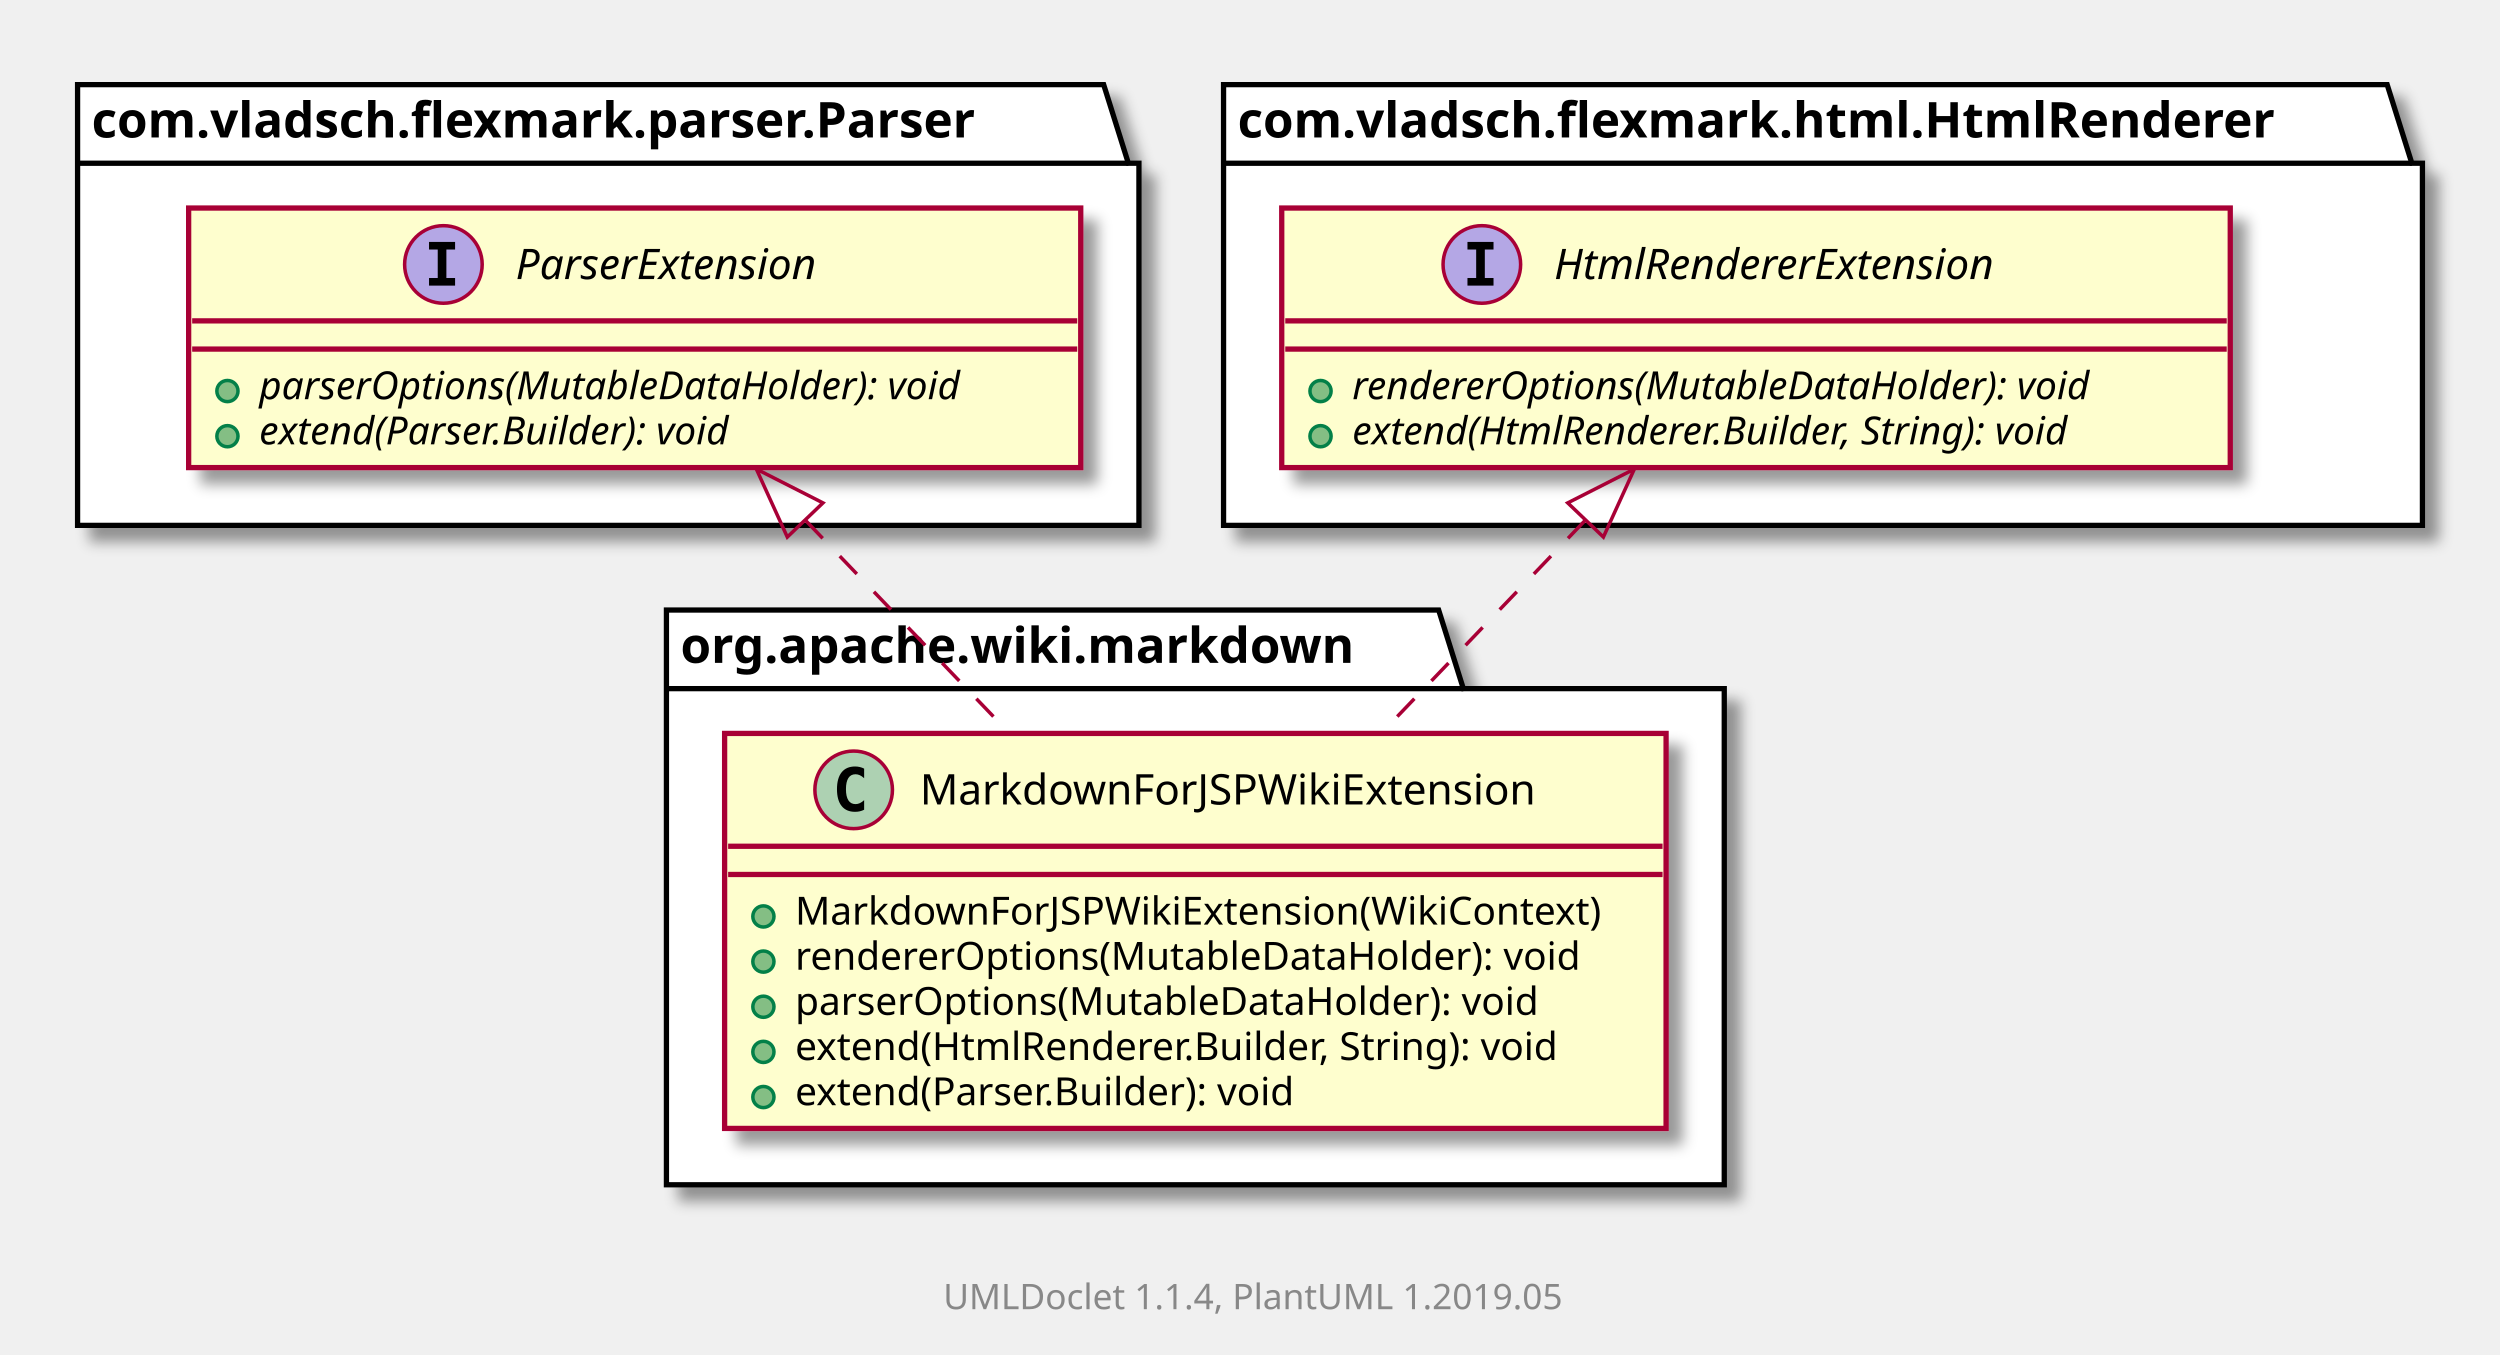
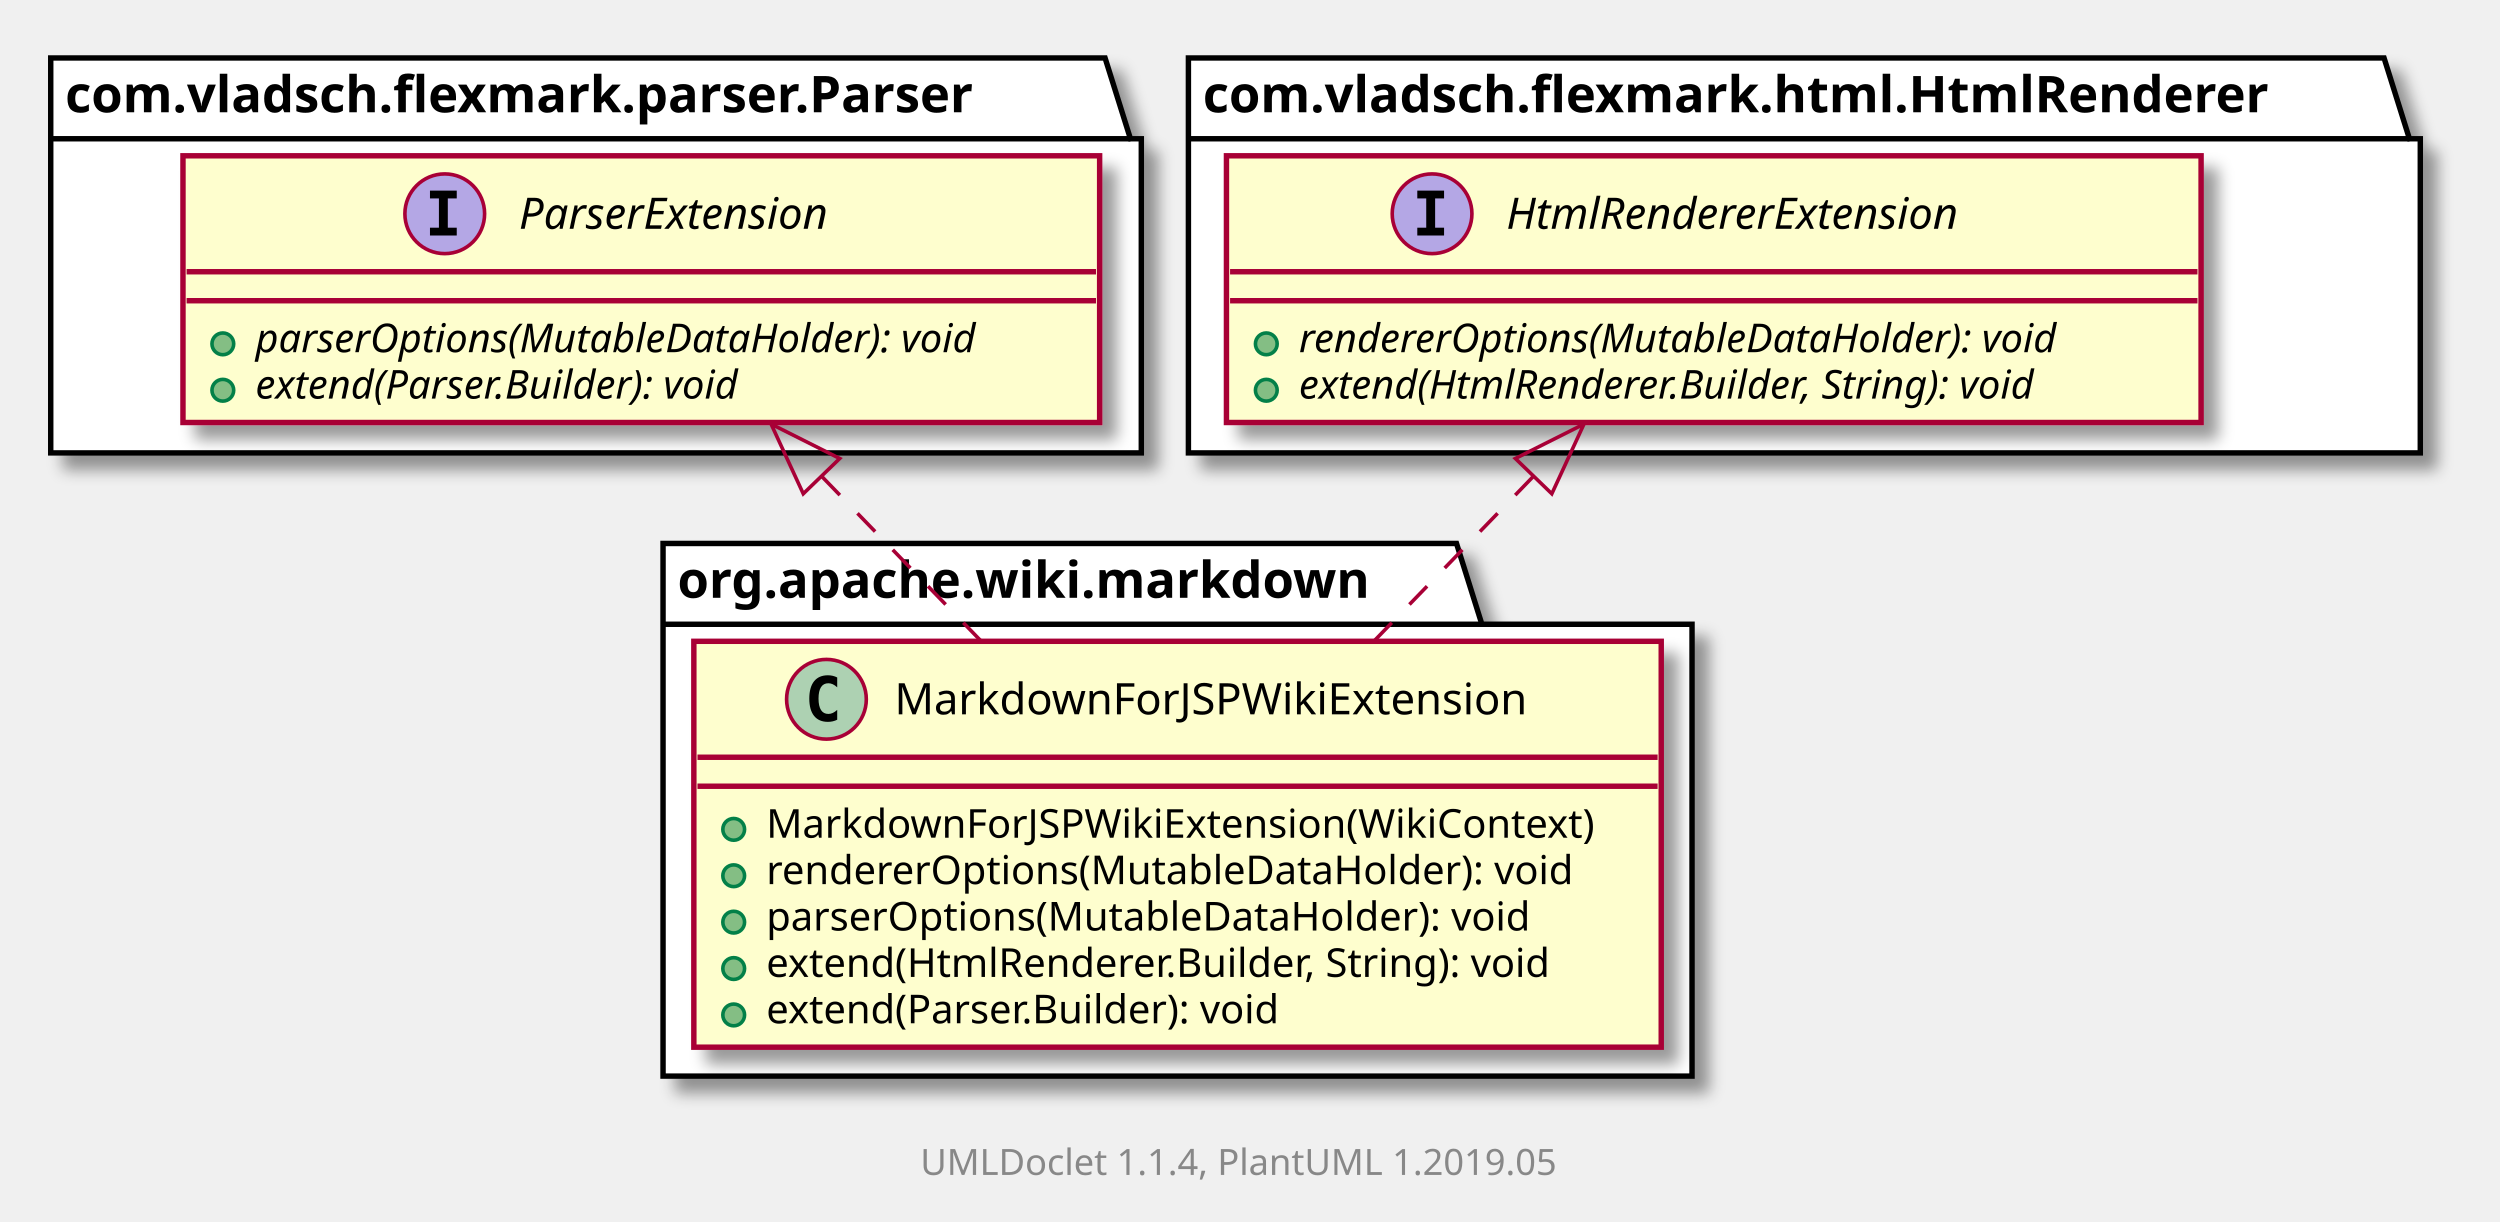
- <svg xmlns="http://www.w3.org/2000/svg" xmlns:xlink="http://www.w3.org/1999/xlink" contentScriptType="application/ecmascript" contentStyleType="text/css" height="384px" preserveAspectRatio="none" style="width:709px;height:384px;" version="1.1" viewBox="0 0 709 384" width="709px" zoomAndPan="magnify">
+ <svg xmlns="http://www.w3.org/2000/svg" xmlns:xlink="http://www.w3.org/1999/xlink" contentScriptType="application/ecmascript" contentStyleType="text/css" height="337px" preserveAspectRatio="none" style="width:690px;height:337px;" version="1.1" viewBox="0 0 690 337" width="690px" zoomAndPan="magnify">
  <defs>
    <filter height="300%" id="f1c4auvg08jps9" width="300%" x="-1" y="-1">
      <feGaussianBlur result="blurOut" stdDeviation="2.0" />
      <feColorMatrix in="blurOut" result="blurOut2" type="matrix" values="0 0 0 0 0 0 0 0 0 0 0 0 0 0 0 0 0 0 .4 0" />
      <feOffset dx="4.0" dy="4.0" in="blurOut2" result="blurOut3" />
      <feBlend in="SourceGraphic" in2="blurOut3" mode="normal" />
    </filter>
  </defs>
  <g>
-     <polygon fill="#FFFFFF" filter="url(#f1c4auvg08jps9)" points="189,173,408,173,415,195.297,489,195.297,489,336,189,336,189,173" style="stroke: #000000; stroke-width: 1.5;" />
-     <line style="stroke: #000000; stroke-width: 1.5;" x1="189" x2="415" y1="195.297" y2="195.297" />
-     <text fill="#000000" font-family="sans-serif" font-size="14" font-weight="bold" lengthAdjust="spacingAndGlyphs" textLength="213" x="193" y="187.995">org.apache.wiki.markdown</text>
-     <polygon fill="#FFFFFF" filter="url(#f1c4auvg08jps9)" points="22,24,313,24,320,46.297,323,46.297,323,149,22,149,22,24" style="stroke: #000000; stroke-width: 1.5;" />
-     <line style="stroke: #000000; stroke-width: 1.5;" x1="22" x2="320" y1="46.297" y2="46.297" />
-     <text fill="#000000" font-family="sans-serif" font-size="14" font-weight="bold" lengthAdjust="spacingAndGlyphs" textLength="285" x="26" y="38.995">com.vladsch.flexmark.parser.Parser</text>
-     <polygon fill="#FFFFFF" filter="url(#f1c4auvg08jps9)" points="347,24,677,24,684,46.297,687,46.297,687,149,347,149,347,24" style="stroke: #000000; stroke-width: 1.5;" />
-     <line style="stroke: #000000; stroke-width: 1.5;" x1="347" x2="684" y1="46.297" y2="46.297" />
-     <text fill="#000000" font-family="sans-serif" font-size="14" font-weight="bold" lengthAdjust="spacingAndGlyphs" textLength="324" x="351" y="38.995">com.vladsch.flexmark.html.HtmlRenderer</text>
+     <polygon fill="#FFFFFF" filter="url(#f1c4auvg08jps9)" points="183,150,402,150,409,172.297,467,172.297,467,297,183,297,183,150" style="stroke: #000000; stroke-width: 1.5;" />
+     <line style="stroke: #000000; stroke-width: 1.5;" x1="183" x2="409" y1="172.297" y2="172.297" />
+     <text fill="#000000" font-family="sans-serif" font-size="14" font-weight="bold" lengthAdjust="spacingAndGlyphs" textLength="213" x="187" y="164.995">org.apache.wiki.markdown</text>
+     <polygon fill="#FFFFFF" filter="url(#f1c4auvg08jps9)" points="14,16,305,16,312,38.297,315,38.297,315,125,14,125,14,16" style="stroke: #000000; stroke-width: 1.5;" />
+     <line style="stroke: #000000; stroke-width: 1.5;" x1="14" x2="312" y1="38.297" y2="38.297" />
+     <text fill="#000000" font-family="sans-serif" font-size="14" font-weight="bold" lengthAdjust="spacingAndGlyphs" textLength="285" x="18" y="30.995">com.vladsch.flexmark.parser.Parser</text>
+     <polygon fill="#FFFFFF" filter="url(#f1c4auvg08jps9)" points="328,16,658,16,665,38.297,668,38.297,668,125,328,125,328,16" style="stroke: #000000; stroke-width: 1.5;" />
+     <line style="stroke: #000000; stroke-width: 1.5;" x1="328" x2="665" y1="38.297" y2="38.297" />
+     <text fill="#000000" font-family="sans-serif" font-size="14" font-weight="bold" lengthAdjust="spacingAndGlyphs" textLength="324" x="332" y="30.995">com.vladsch.flexmark.html.HtmlRenderer</text>
    <a href="MarkdownForJSPWikiExtension.html" target="_top" xlink:actuate="onRequest" xlink:show="new" xlink:title="MarkdownForJSPWikiExtension.html" xlink:type="simple">
-       <rect fill="#FEFECE" filter="url(#f1c4auvg08jps9)" height="112.023" id="org.apache.wiki.markdown.MarkdownForJSPWikiExtension" style="stroke: #A80036; stroke-width: 1.5;" width="267" x="205.5" y="208" />
-       <ellipse cx="242.1" cy="224" fill="#ADD1B2" rx="11" ry="11" style="stroke: #A80036; stroke-width: 1.0;" />
-       <path d="M245.069,229.641 Q244.491,229.938 243.85,230.086 Q243.209,230.234 242.506,230.234 Q240.006,230.234 238.686,228.586 Q237.366,226.938 237.366,223.812 Q237.366,220.688 238.686,219.031 Q240.006,217.375 242.506,217.375 Q243.209,217.375 243.858,217.531 Q244.506,217.688 245.069,217.984 L245.069,220.703 Q244.444,220.125 243.85,219.852 Q243.256,219.578 242.631,219.578 Q241.287,219.578 240.6,220.648 Q239.912,221.719 239.912,223.812 Q239.912,225.906 240.6,226.977 Q241.287,228.047 242.631,228.047 Q243.256,228.047 243.85,227.773 Q244.444,227.5 245.069,226.922 L245.069,229.641 Z " />
-       <text fill="#000000" font-family="sans-serif" font-size="12" lengthAdjust="spacingAndGlyphs" textLength="187" x="260.9" y="228.154">MarkdownForJSPWikiExtension</text>
-       <line style="stroke: #A80036; stroke-width: 1.5;" x1="206.5" x2="471.5" y1="240" y2="240" />
-       <line style="stroke: #A80036; stroke-width: 1.5;" x1="206.5" x2="471.5" y1="248" y2="248" />
-       <ellipse cx="216.5" cy="259.902" fill="#84BE84" rx="3" ry="3" style="stroke: #038048; stroke-width: 1.0;" />
-       <text fill="#000000" font-family="sans-serif" font-size="11" lengthAdjust="spacingAndGlyphs" textLength="241" x="225.5" y="262.21">MarkdownForJSPWikiExtension(WikiContext)</text>
-       <ellipse cx="216.5" cy="272.707" fill="#84BE84" rx="3" ry="3" style="stroke: #038048; stroke-width: 1.0;" />
-       <text fill="#000000" font-family="sans-serif" font-size="11" lengthAdjust="spacingAndGlyphs" textLength="240" x="225.5" y="275.015">rendererOptions(MutableDataHolder): void</text>
-       <ellipse cx="216.5" cy="285.512" fill="#84BE84" rx="3" ry="3" style="stroke: #038048; stroke-width: 1.0;" />
-       <text fill="#000000" font-family="sans-serif" font-size="11" lengthAdjust="spacingAndGlyphs" textLength="228" x="225.5" y="287.82">parserOptions(MutableDataHolder): void</text>
-       <ellipse cx="216.5" cy="298.316" fill="#84BE84" rx="3" ry="3" style="stroke: #038048; stroke-width: 1.0;" />
-       <text fill="#000000" font-family="sans-serif" font-size="11" lengthAdjust="spacingAndGlyphs" textLength="241" x="225.5" y="300.625">extend(HtmlRenderer.Builder, String): void</text>
-       <ellipse cx="216.5" cy="311.121" fill="#84BE84" rx="3" ry="3" style="stroke: #038048; stroke-width: 1.0;" />
-       <text fill="#000000" font-family="sans-serif" font-size="11" lengthAdjust="spacingAndGlyphs" textLength="159" x="225.5" y="313.429">extend(Parser.Builder): void</text>
+       <rect fill="#FEFECE" filter="url(#f1c4auvg08jps9)" height="112.023" id="org.apache.wiki.markdown.MarkdownForJSPWikiExtension" style="stroke: #A80036; stroke-width: 1.5;" width="267" x="191.5" y="177" />
+       <ellipse cx="228.1" cy="193" fill="#ADD1B2" rx="11" ry="11" style="stroke: #A80036; stroke-width: 1.0;" />
+       <path d="M231.069,198.641 Q230.491,198.938 229.85,199.086 Q229.209,199.234 228.506,199.234 Q226.006,199.234 224.686,197.586 Q223.366,195.938 223.366,192.812 Q223.366,189.688 224.686,188.031 Q226.006,186.375 228.506,186.375 Q229.209,186.375 229.858,186.531 Q230.506,186.688 231.069,186.984 L231.069,189.703 Q230.444,189.125 229.85,188.852 Q229.256,188.578 228.631,188.578 Q227.287,188.578 226.6,189.648 Q225.912,190.719 225.912,192.812 Q225.912,194.906 226.6,195.977 Q227.287,197.047 228.631,197.047 Q229.256,197.047 229.85,196.773 Q230.444,196.5 231.069,195.922 L231.069,198.641 Z " />
+       <text fill="#000000" font-family="sans-serif" font-size="12" lengthAdjust="spacingAndGlyphs" textLength="187" x="246.9" y="197.154">MarkdownForJSPWikiExtension</text>
+       <line style="stroke: #A80036; stroke-width: 1.5;" x1="192.5" x2="457.5" y1="209" y2="209" />
+       <line style="stroke: #A80036; stroke-width: 1.5;" x1="192.5" x2="457.5" y1="217" y2="217" />
+       <ellipse cx="202.5" cy="228.902" fill="#84BE84" rx="3" ry="3" style="stroke: #038048; stroke-width: 1.0;" />
+       <text fill="#000000" font-family="sans-serif" font-size="11" lengthAdjust="spacingAndGlyphs" textLength="241" x="211.5" y="231.21">MarkdownForJSPWikiExtension(WikiContext)</text>
+       <ellipse cx="202.5" cy="241.707" fill="#84BE84" rx="3" ry="3" style="stroke: #038048; stroke-width: 1.0;" />
+       <text fill="#000000" font-family="sans-serif" font-size="11" lengthAdjust="spacingAndGlyphs" textLength="240" x="211.5" y="244.015">rendererOptions(MutableDataHolder): void</text>
+       <ellipse cx="202.5" cy="254.512" fill="#84BE84" rx="3" ry="3" style="stroke: #038048; stroke-width: 1.0;" />
+       <text fill="#000000" font-family="sans-serif" font-size="11" lengthAdjust="spacingAndGlyphs" textLength="228" x="211.5" y="256.82">parserOptions(MutableDataHolder): void</text>
+       <ellipse cx="202.5" cy="267.316" fill="#84BE84" rx="3" ry="3" style="stroke: #038048; stroke-width: 1.0;" />
+       <text fill="#000000" font-family="sans-serif" font-size="11" lengthAdjust="spacingAndGlyphs" textLength="241" x="211.5" y="269.625">extend(HtmlRenderer.Builder, String): void</text>
+       <ellipse cx="202.5" cy="280.121" fill="#84BE84" rx="3" ry="3" style="stroke: #038048; stroke-width: 1.0;" />
+       <text fill="#000000" font-family="sans-serif" font-size="11" lengthAdjust="spacingAndGlyphs" textLength="159" x="211.5" y="282.429">extend(Parser.Builder): void</text>
    </a>
-     <rect fill="#FEFECE" filter="url(#f1c4auvg08jps9)" height="73.609" id="com.vladsch.flexmark.parser.Parser.ParserExtension" style="stroke: #A80036; stroke-width: 1.5;" width="253" x="53.5" y="59" />
-     <ellipse cx="125.75" cy="75" fill="#B4A7E5" rx="11" ry="11" style="stroke: #A80036; stroke-width: 1.0;" />
-     <path d="M121.672,70.766 L121.672,68.609 L129.062,68.609 L129.062,70.766 L126.594,70.766 L126.594,78.844 L129.062,78.844 L129.062,81 L121.672,81 L121.672,78.844 L124.141,78.844 L124.141,70.766 L121.672,70.766 Z " />
-     <text fill="#000000" font-family="sans-serif" font-size="12" font-style="italic" lengthAdjust="spacingAndGlyphs" textLength="100" x="146.25" y="79.154">ParserExtension</text>
-     <line style="stroke: #A80036; stroke-width: 1.5;" x1="54.5" x2="305.5" y1="91" y2="91" />
-     <line style="stroke: #A80036; stroke-width: 1.5;" x1="54.5" x2="305.5" y1="99" y2="99" />
-     <ellipse cx="64.5" cy="110.902" fill="#84BE84" rx="3" ry="3" style="stroke: #038048; stroke-width: 1.0;" />
-     <text fill="#000000" font-family="sans-serif" font-size="11" font-style="italic" lengthAdjust="spacingAndGlyphs" textLength="227" x="73.5" y="113.21">parserOptions(MutableDataHolder): void</text>
-     <ellipse cx="64.5" cy="123.707" fill="#84BE84" rx="3" ry="3" style="stroke: #038048; stroke-width: 1.0;" />
-     <text fill="#000000" font-family="sans-serif" font-size="11" font-style="italic" lengthAdjust="spacingAndGlyphs" textLength="160" x="73.5" y="126.015">extend(Parser.Builder): void</text>
-     <rect fill="#FEFECE" filter="url(#f1c4auvg08jps9)" height="73.609" id="com.vladsch.flexmark.html.HtmlRenderer.HtmlRendererExtension" style="stroke: #A80036; stroke-width: 1.5;" width="269" x="363.5" y="59" />
-     <ellipse cx="420.25" cy="75" fill="#B4A7E5" rx="11" ry="11" style="stroke: #A80036; stroke-width: 1.0;" />
-     <path d="M416.172,70.766 L416.172,68.609 L423.562,68.609 L423.562,70.766 L421.094,70.766 L421.094,78.844 L423.562,78.844 L423.562,81 L416.172,81 L416.172,78.844 L418.641,78.844 L418.641,70.766 L416.172,70.766 Z " />
-     <text fill="#000000" font-family="sans-serif" font-size="12" font-style="italic" lengthAdjust="spacingAndGlyphs" textLength="147" x="440.75" y="79.154">HtmlRendererExtension</text>
-     <line style="stroke: #A80036; stroke-width: 1.5;" x1="364.5" x2="631.5" y1="91" y2="91" />
-     <line style="stroke: #A80036; stroke-width: 1.5;" x1="364.5" x2="631.5" y1="99" y2="99" />
-     <ellipse cx="374.5" cy="110.902" fill="#84BE84" rx="3" ry="3" style="stroke: #038048; stroke-width: 1.0;" />
-     <text fill="#000000" font-family="sans-serif" font-size="11" font-style="italic" lengthAdjust="spacingAndGlyphs" textLength="240" x="383.5" y="113.21">rendererOptions(MutableDataHolder): void</text>
-     <ellipse cx="374.5" cy="123.707" fill="#84BE84" rx="3" ry="3" style="stroke: #038048; stroke-width: 1.0;" />
-     <text fill="#000000" font-family="sans-serif" font-size="11" font-style="italic" lengthAdjust="spacingAndGlyphs" textLength="243" x="383.5" y="126.015">extend(HtmlRenderer.Builder, String): void</text>
-     <path d="M228.472,147.606 C246.697,166.633 267.502,188.354 286.109,207.78 " fill="none" id="com.vladsch.flexmark.parser.Parser.ParserExtension-org.apache.wiki.markdown.MarkdownForJSPWikiExtension" style="stroke: #A80036; stroke-width: 1.0; stroke-dasharray: 7.0,7.0;" />
-     <polygon fill="none" points="223.28,152.305,214.501,133.02,233.39,142.621,223.28,152.305" style="stroke: #A80036; stroke-width: 1.0;" />
-     <path d="M449.528,147.606 C431.303,166.633 410.498,188.354 391.891,207.78 " fill="none" id="com.vladsch.flexmark.html.HtmlRenderer.HtmlRendererExtension-org.apache.wiki.markdown.MarkdownForJSPWikiExtension" style="stroke: #A80036; stroke-width: 1.0; stroke-dasharray: 7.0,7.0;" />
-     <polygon fill="none" points="444.61,142.621,463.499,133.02,454.72,152.305,444.61,142.621" style="stroke: #A80036; stroke-width: 1.0;" />
-     <text fill="#888888" font-family="sans-serif" font-size="10" lengthAdjust="spacingAndGlyphs" textLength="186" x="267.5" y="371.282">UMLDoclet 1.1.4, PlantUML 1.2019.05</text>
+     <rect fill="#FEFECE" filter="url(#f1c4auvg08jps9)" height="73.609" id="com.vladsch.flexmark.parser.Parser.ParserExtension" style="stroke: #A80036; stroke-width: 1.5;" width="253" x="50.5" y="43" />
+     <ellipse cx="122.75" cy="59" fill="#B4A7E5" rx="11" ry="11" style="stroke: #A80036; stroke-width: 1.0;" />
+     <path d="M118.672,54.766 L118.672,52.609 L126.062,52.609 L126.062,54.766 L123.594,54.766 L123.594,62.844 L126.062,62.844 L126.062,65 L118.672,65 L118.672,62.844 L121.141,62.844 L121.141,54.766 L118.672,54.766 Z " />
+     <text fill="#000000" font-family="sans-serif" font-size="12" font-style="italic" lengthAdjust="spacingAndGlyphs" textLength="100" x="143.25" y="63.154">ParserExtension</text>
+     <line style="stroke: #A80036; stroke-width: 1.5;" x1="51.5" x2="302.5" y1="75" y2="75" />
+     <line style="stroke: #A80036; stroke-width: 1.5;" x1="51.5" x2="302.5" y1="83" y2="83" />
+     <ellipse cx="61.5" cy="94.902" fill="#84BE84" rx="3" ry="3" style="stroke: #038048; stroke-width: 1.0;" />
+     <text fill="#000000" font-family="sans-serif" font-size="11" font-style="italic" lengthAdjust="spacingAndGlyphs" textLength="227" x="70.5" y="97.21">parserOptions(MutableDataHolder): void</text>
+     <ellipse cx="61.5" cy="107.707" fill="#84BE84" rx="3" ry="3" style="stroke: #038048; stroke-width: 1.0;" />
+     <text fill="#000000" font-family="sans-serif" font-size="11" font-style="italic" lengthAdjust="spacingAndGlyphs" textLength="160" x="70.5" y="110.015">extend(Parser.Builder): void</text>
+     <rect fill="#FEFECE" filter="url(#f1c4auvg08jps9)" height="73.609" id="com.vladsch.flexmark.html.HtmlRenderer.HtmlRendererExtension" style="stroke: #A80036; stroke-width: 1.5;" width="269" x="338.5" y="43" />
+     <ellipse cx="395.25" cy="59" fill="#B4A7E5" rx="11" ry="11" style="stroke: #A80036; stroke-width: 1.0;" />
+     <path d="M391.172,54.766 L391.172,52.609 L398.562,52.609 L398.562,54.766 L396.094,54.766 L396.094,62.844 L398.562,62.844 L398.562,65 L391.172,65 L391.172,62.844 L393.641,62.844 L393.641,54.766 L391.172,54.766 Z " />
+     <text fill="#000000" font-family="sans-serif" font-size="12" font-style="italic" lengthAdjust="spacingAndGlyphs" textLength="147" x="415.75" y="63.154">HtmlRendererExtension</text>
+     <line style="stroke: #A80036; stroke-width: 1.5;" x1="339.5" x2="606.5" y1="75" y2="75" />
+     <line style="stroke: #A80036; stroke-width: 1.5;" x1="339.5" x2="606.5" y1="83" y2="83" />
+     <ellipse cx="349.5" cy="94.902" fill="#84BE84" rx="3" ry="3" style="stroke: #038048; stroke-width: 1.0;" />
+     <text fill="#000000" font-family="sans-serif" font-size="11" font-style="italic" lengthAdjust="spacingAndGlyphs" textLength="240" x="358.5" y="97.21">rendererOptions(MutableDataHolder): void</text>
+     <ellipse cx="349.5" cy="107.707" fill="#84BE84" rx="3" ry="3" style="stroke: #038048; stroke-width: 1.0;" />
+     <text fill="#000000" font-family="sans-serif" font-size="11" font-style="italic" lengthAdjust="spacingAndGlyphs" textLength="243" x="358.5" y="110.015">extend(HtmlRenderer.Builder, String): void</text>
+     <path d="M226.929,131.616 C241.011,146.173 256.398,162.08 270.721,176.887 " fill="none" id="com.vladsch.flexmark.parser.Parser.ParserExtension-org.apache.wiki.markdown.MarkdownForJSPWikiExtension" style="stroke: #A80036; stroke-width: 1.0; stroke-dasharray: 7.0,7.0;" />
+     <polygon fill="none" points="221.701,136.279,212.827,117.037,231.763,126.545,221.701,136.279" style="stroke: #A80036; stroke-width: 1.0;" />
+     <path d="M423.07,131.616 C408.989,146.173 393.602,162.08 379.279,176.887 " fill="none" id="com.vladsch.flexmark.html.HtmlRenderer.HtmlRendererExtension-org.apache.wiki.markdown.MarkdownForJSPWikiExtension" style="stroke: #A80036; stroke-width: 1.0; stroke-dasharray: 7.0,7.0;" />
+     <polygon fill="none" points="418.237,126.545,437.173,117.037,428.299,136.279,418.237,126.545" style="stroke: #A80036; stroke-width: 1.0;" />
+     <text fill="#888888" font-family="sans-serif" font-size="10" lengthAdjust="spacingAndGlyphs" textLength="186" x="254" y="324.282">UMLDoclet 1.1.4, PlantUML 1.2019.05</text>
  </g>
</svg>
